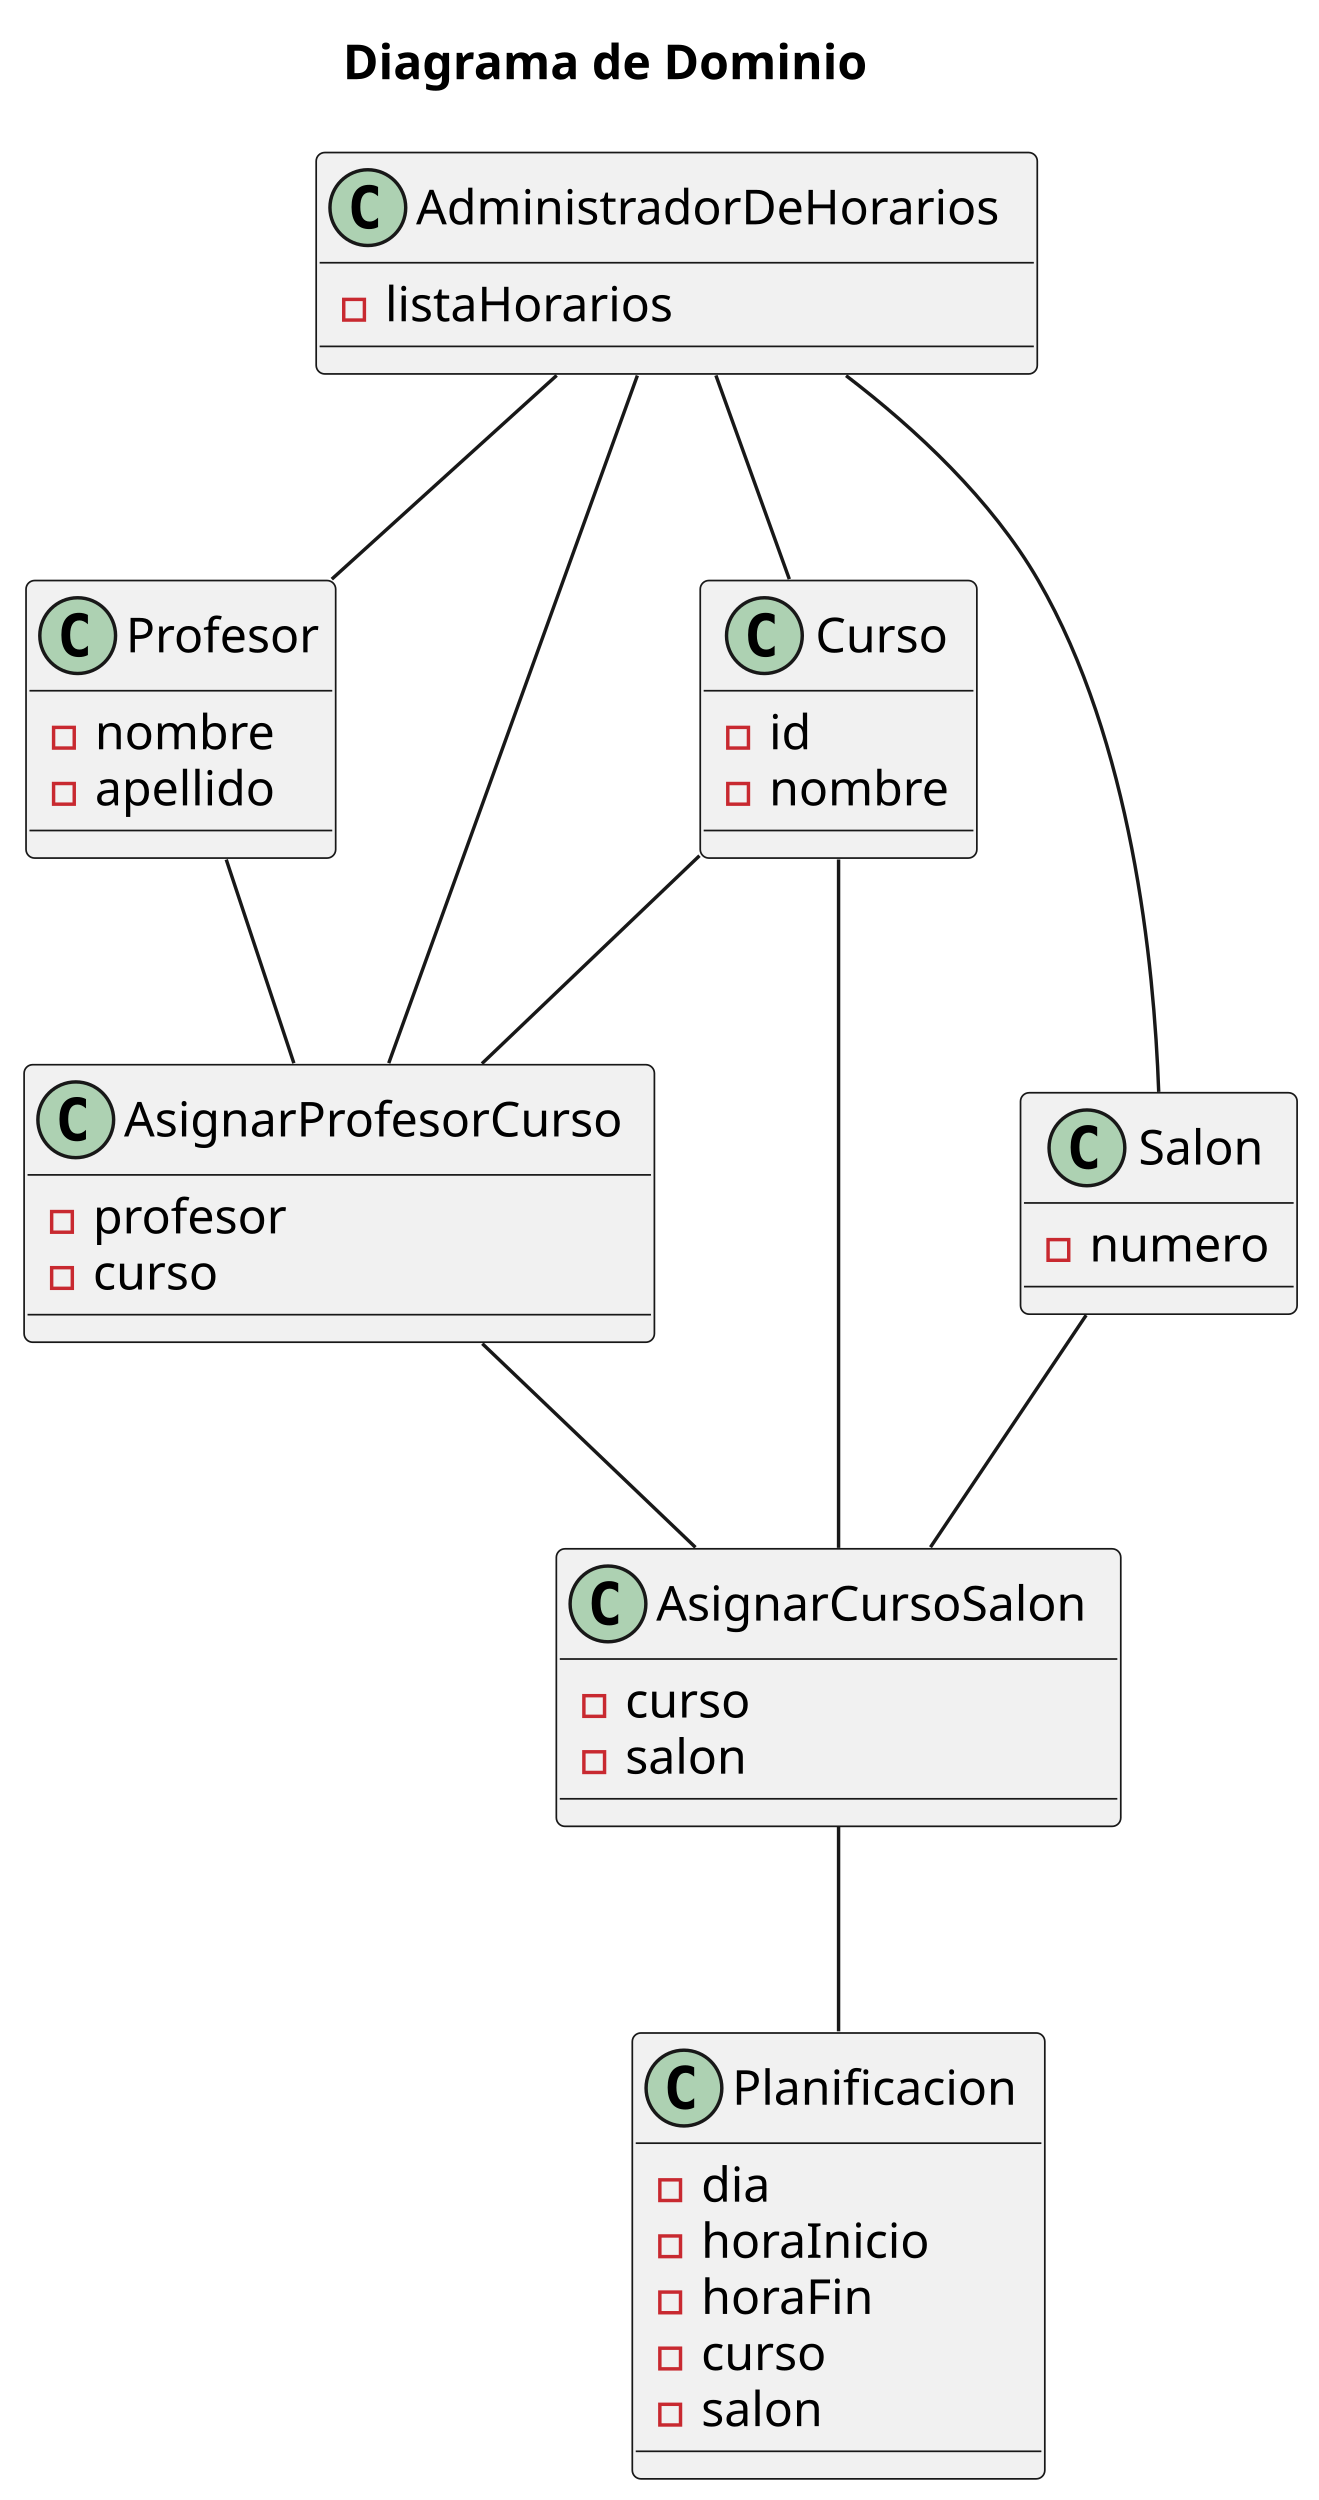
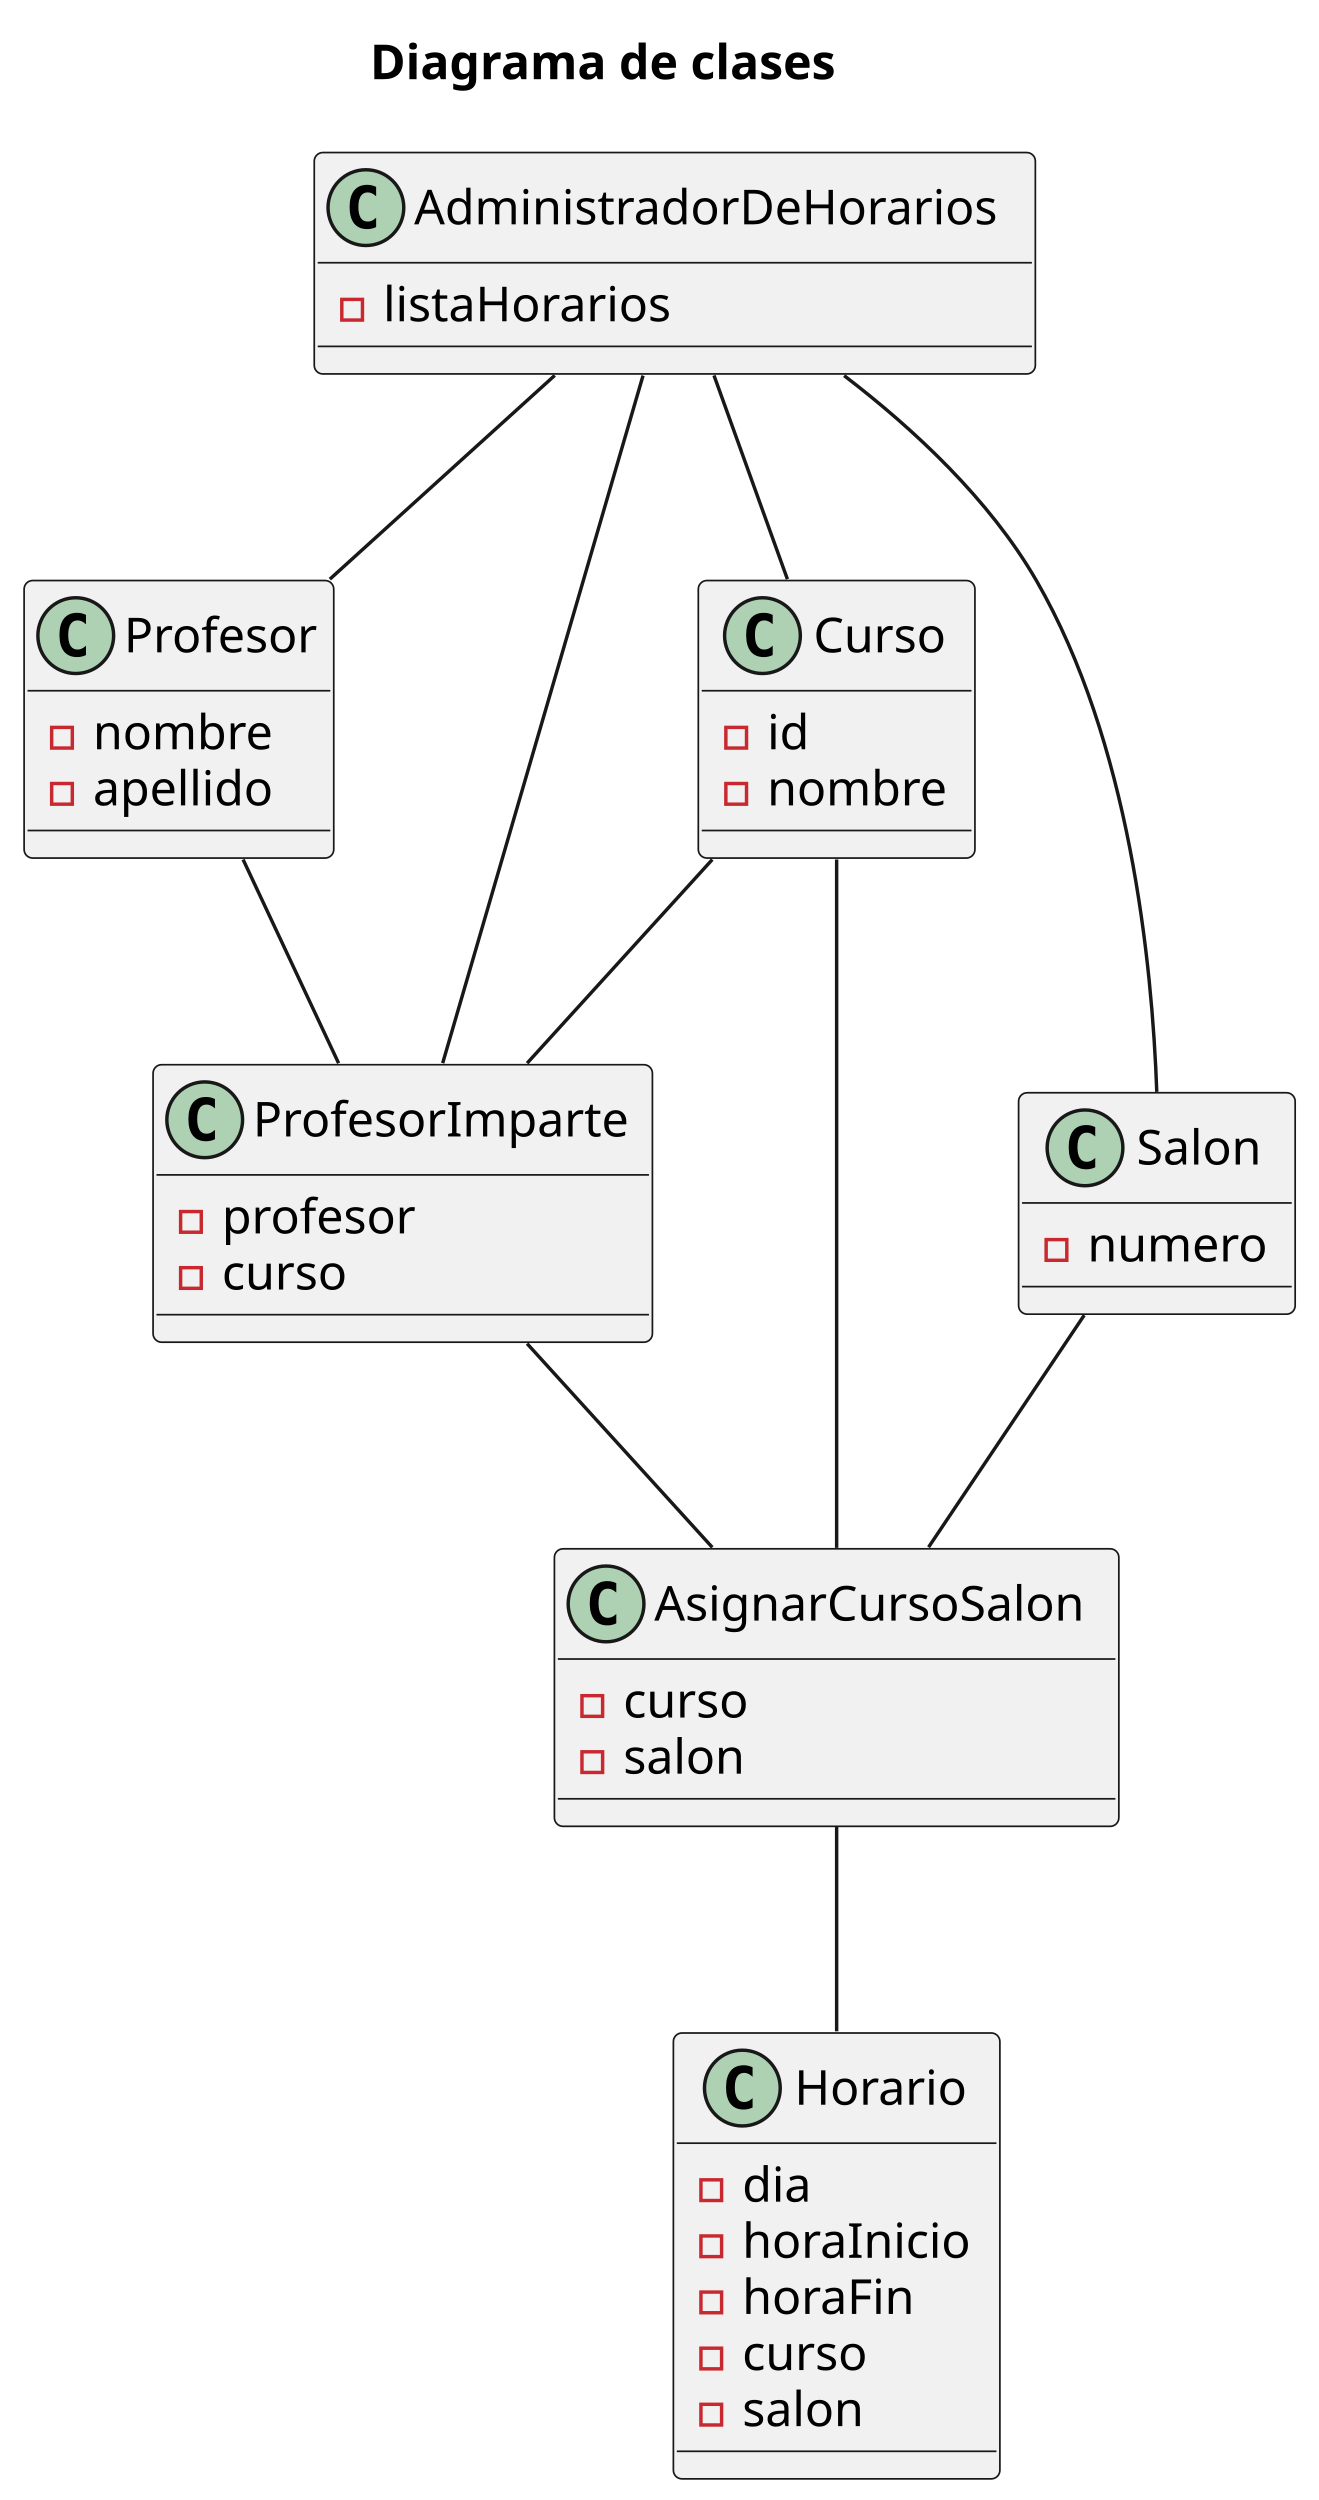
<svg xmlns="http://www.w3.org/2000/svg" contentStyleType="text/css" height="726px" preserveAspectRatio="none" style="width:383px;height:726px;background:#FFFFFF;" version="1.1" viewBox="0 0 383 726" width="383px" zoomAndPan="magnify">
  <defs />
  <g>
-     <text fill="#000000" font-family="sans-serif" font-size="14" font-weight="bold" lengthAdjust="spacing" textLength="170.55" x="99.564" y="22.995">Diagrama de Dominio</text>
+     <text fill="#000000" font-family="sans-serif" font-size="14" font-weight="bold" lengthAdjust="spacing" textLength="154.246" x="107.436" y="22.995">Diagrama de clases</text>
    <g id="elem_AdministradorDeHorarios">
-       <rect codeLine="3" fill="#F1F1F1" height="64.297" id="AdministradorDeHorarios" rx="2.5" ry="2.5" style="stroke:#181818;stroke-width:0.5;" width="209.406" x="91.82" y="44.297" />
-       <ellipse cx="106.82" cy="60.297" fill="#ADD1B2" rx="11" ry="11" style="stroke:#181818;stroke-width:1.0;" />
-       <path d="M109.789,65.938 Q109.211,66.234 108.57,66.375 Q107.929,66.531 107.226,66.531 Q104.726,66.531 103.398,64.891 Q102.086,63.234 102.086,60.109 Q102.086,56.984 103.398,55.328 Q104.726,53.672 107.226,53.672 Q107.929,53.672 108.57,53.828 Q109.226,53.984 109.789,54.281 L109.789,57 Q109.164,56.422 108.57,56.156 Q107.976,55.875 107.351,55.875 Q106.007,55.875 105.32,56.953 Q104.632,58.016 104.632,60.109 Q104.632,62.203 105.32,63.281 Q106.007,64.344 107.351,64.344 Q107.976,64.344 108.57,64.078 Q109.164,63.797 109.789,63.219 L109.789,65.938 Z " fill="#000000" />
-       <text fill="#000000" font-family="sans-serif" font-size="14" lengthAdjust="spacing" textLength="177.406" x="120.82" y="65.144">AdministradorDeHorarios</text>
-       <line style="stroke:#181818;stroke-width:0.5;" x1="92.82" x2="300.226" y1="76.297" y2="76.297" />
-       <rect fill="none" height="6" style="stroke:#C82930;stroke-width:1.0;" width="6" x="99.82" y="86.945" />
-       <text fill="#000000" font-family="sans-serif" font-size="14" lengthAdjust="spacing" textLength="88.074" x="111.82" y="93.292">listaHorarios</text>
-       <line style="stroke:#181818;stroke-width:0.5;" x1="92.82" x2="300.226" y1="100.594" y2="100.594" />
+       <rect codeLine="3" fill="#F1F1F1" height="64.297" id="AdministradorDeHorarios" rx="2.5" ry="2.5" style="stroke:#181818;stroke-width:0.5;" width="209.406" x="91.26" y="44.297" />
+       <ellipse cx="106.26" cy="60.297" fill="#ADD1B2" rx="11" ry="11" style="stroke:#181818;stroke-width:1.0;" />
+       <path d="M109.229,65.938 Q108.651,66.234 108.01,66.375 Q107.369,66.531 106.666,66.531 Q104.166,66.531 102.838,64.891 Q101.526,63.234 101.526,60.109 Q101.526,56.984 102.838,55.328 Q104.166,53.672 106.666,53.672 Q107.369,53.672 108.01,53.828 Q108.666,53.984 109.229,54.281 L109.229,57 Q108.604,56.422 108.01,56.156 Q107.416,55.875 106.791,55.875 Q105.448,55.875 104.76,56.953 Q104.073,58.016 104.073,60.109 Q104.073,62.203 104.76,63.281 Q105.448,64.344 106.791,64.344 Q107.416,64.344 108.01,64.078 Q108.604,63.797 109.229,63.219 L109.229,65.938 Z " fill="#000000" />
+       <text fill="#000000" font-family="sans-serif" font-size="14" lengthAdjust="spacing" textLength="177.406" x="120.26" y="65.144">AdministradorDeHorarios</text>
+       <line style="stroke:#181818;stroke-width:0.5;" x1="92.26" x2="299.666" y1="76.297" y2="76.297" />
+       <rect fill="none" height="6" style="stroke:#C82930;stroke-width:1.0;" width="6" x="99.26" y="86.945" />
+       <text fill="#000000" font-family="sans-serif" font-size="14" lengthAdjust="spacing" textLength="88.074" x="111.26" y="93.292">listaHorarios</text>
+       <line style="stroke:#181818;stroke-width:0.5;" x1="92.26" x2="299.666" y1="100.594" y2="100.594" />
    </g>
    <g id="elem_Profesor">
-       <rect codeLine="7" fill="#F1F1F1" height="80.594" id="Profesor" rx="2.5" ry="2.5" style="stroke:#181818;stroke-width:0.5;" width="89.921" x="7.56" y="168.587" />
-       <ellipse cx="22.56" cy="184.587" fill="#ADD1B2" rx="11" ry="11" style="stroke:#181818;stroke-width:1.0;" />
-       <path d="M25.529,190.227 Q24.951,190.524 24.31,190.665 Q23.669,190.821 22.966,190.821 Q20.466,190.821 19.138,189.181 Q17.826,187.524 17.826,184.399 Q17.826,181.274 19.138,179.618 Q20.466,177.962 22.966,177.962 Q23.669,177.962 24.31,178.118 Q24.966,178.274 25.529,178.571 L25.529,181.29 Q24.904,180.712 24.31,180.446 Q23.716,180.165 23.091,180.165 Q21.747,180.165 21.06,181.243 Q20.372,182.306 20.372,184.399 Q20.372,186.493 21.06,187.571 Q21.747,188.634 23.091,188.634 Q23.716,188.634 24.31,188.368 Q24.904,188.087 25.529,187.509 L25.529,190.227 Z " fill="#000000" />
-       <text fill="#000000" font-family="sans-serif" font-size="14" lengthAdjust="spacing" textLength="57.921" x="36.56" y="189.434">Profesor</text>
-       <line style="stroke:#181818;stroke-width:0.5;" x1="8.56" x2="96.481" y1="200.587" y2="200.587" />
-       <rect fill="none" height="6" style="stroke:#C82930;stroke-width:1.0;" width="6" x="15.56" y="211.235" />
-       <text fill="#000000" font-family="sans-serif" font-size="14" lengthAdjust="spacing" textLength="54.332" x="27.56" y="217.582">nombre</text>
-       <rect fill="none" height="6" style="stroke:#C82930;stroke-width:1.0;" width="6" x="15.56" y="227.532" />
-       <text fill="#000000" font-family="sans-serif" font-size="14" lengthAdjust="spacing" textLength="55.2" x="27.56" y="233.879">apellido</text>
-       <line style="stroke:#181818;stroke-width:0.5;" x1="8.56" x2="96.481" y1="241.181" y2="241.181" />
+       <rect codeLine="7" fill="#F1F1F1" height="80.594" id="Profesor" rx="2.5" ry="2.5" style="stroke:#181818;stroke-width:0.5;" width="89.921" x="7" y="168.587" />
+       <ellipse cx="22" cy="184.587" fill="#ADD1B2" rx="11" ry="11" style="stroke:#181818;stroke-width:1.0;" />
+       <path d="M24.969,190.227 Q24.391,190.524 23.75,190.665 Q23.109,190.821 22.406,190.821 Q19.906,190.821 18.578,189.181 Q17.266,187.524 17.266,184.399 Q17.266,181.274 18.578,179.618 Q19.906,177.962 22.406,177.962 Q23.109,177.962 23.75,178.118 Q24.406,178.274 24.969,178.571 L24.969,181.29 Q24.344,180.712 23.75,180.446 Q23.156,180.165 22.531,180.165 Q21.188,180.165 20.5,181.243 Q19.812,182.306 19.812,184.399 Q19.812,186.493 20.5,187.571 Q21.188,188.634 22.531,188.634 Q23.156,188.634 23.75,188.368 Q24.344,188.087 24.969,187.509 L24.969,190.227 Z " fill="#000000" />
+       <text fill="#000000" font-family="sans-serif" font-size="14" lengthAdjust="spacing" textLength="57.921" x="36" y="189.434">Profesor</text>
+       <line style="stroke:#181818;stroke-width:0.5;" x1="8" x2="95.921" y1="200.587" y2="200.587" />
+       <rect fill="none" height="6" style="stroke:#C82930;stroke-width:1.0;" width="6" x="15" y="211.235" />
+       <text fill="#000000" font-family="sans-serif" font-size="14" lengthAdjust="spacing" textLength="54.332" x="27" y="217.582">nombre</text>
+       <rect fill="none" height="6" style="stroke:#C82930;stroke-width:1.0;" width="6" x="15" y="227.532" />
+       <text fill="#000000" font-family="sans-serif" font-size="14" lengthAdjust="spacing" textLength="55.2" x="27" y="233.879">apellido</text>
+       <line style="stroke:#181818;stroke-width:0.5;" x1="8" x2="95.921" y1="241.181" y2="241.181" />
    </g>
    <g id="elem_Curso">
-       <rect codeLine="12" fill="#F1F1F1" height="80.594" id="Curso" rx="2.5" ry="2.5" style="stroke:#181818;stroke-width:0.5;" width="80.332" x="203.35" y="168.587" />
-       <ellipse cx="221.981" cy="184.587" fill="#ADD1B2" rx="11" ry="11" style="stroke:#181818;stroke-width:1.0;" />
-       <path d="M224.95,190.227 Q224.371,190.524 223.731,190.665 Q223.09,190.821 222.387,190.821 Q219.887,190.821 218.559,189.181 Q217.246,187.524 217.246,184.399 Q217.246,181.274 218.559,179.618 Q219.887,177.962 222.387,177.962 Q223.09,177.962 223.731,178.118 Q224.387,178.274 224.95,178.571 L224.95,181.29 Q224.325,180.712 223.731,180.446 Q223.137,180.165 222.512,180.165 Q221.168,180.165 220.481,181.243 Q219.793,182.306 219.793,184.399 Q219.793,186.493 220.481,187.571 Q221.168,188.634 222.512,188.634 Q223.137,188.634 223.731,188.368 Q224.325,188.087 224.95,187.509 L224.95,190.227 Z " fill="#000000" />
-       <text fill="#000000" font-family="sans-serif" font-size="14" lengthAdjust="spacing" textLength="40.264" x="236.788" y="189.434">Curso</text>
-       <line style="stroke:#181818;stroke-width:0.5;" x1="204.35" x2="282.682" y1="200.587" y2="200.587" />
-       <rect fill="none" height="6" style="stroke:#C82930;stroke-width:1.0;" width="6" x="211.35" y="211.235" />
-       <text fill="#000000" font-family="sans-serif" font-size="14" lengthAdjust="spacing" textLength="12.776" x="223.35" y="217.582">id</text>
-       <rect fill="none" height="6" style="stroke:#C82930;stroke-width:1.0;" width="6" x="211.35" y="227.532" />
-       <text fill="#000000" font-family="sans-serif" font-size="14" lengthAdjust="spacing" textLength="54.332" x="223.35" y="233.879">nombre</text>
-       <line style="stroke:#181818;stroke-width:0.5;" x1="204.35" x2="282.682" y1="241.181" y2="241.181" />
+       <rect codeLine="12" fill="#F1F1F1" height="80.594" id="Curso" rx="2.5" ry="2.5" style="stroke:#181818;stroke-width:0.5;" width="80.332" x="202.79" y="168.587" />
+       <ellipse cx="221.421" cy="184.587" fill="#ADD1B2" rx="11" ry="11" style="stroke:#181818;stroke-width:1.0;" />
+       <path d="M224.389,190.227 Q223.811,190.524 223.171,190.665 Q222.53,190.821 221.827,190.821 Q219.327,190.821 217.999,189.181 Q216.686,187.524 216.686,184.399 Q216.686,181.274 217.999,179.618 Q219.327,177.962 221.827,177.962 Q222.53,177.962 223.171,178.118 Q223.827,178.274 224.389,178.571 L224.389,181.29 Q223.764,180.712 223.171,180.446 Q222.577,180.165 221.952,180.165 Q220.608,180.165 219.921,181.243 Q219.233,182.306 219.233,184.399 Q219.233,186.493 219.921,187.571 Q220.608,188.634 221.952,188.634 Q222.577,188.634 223.171,188.368 Q223.764,188.087 224.389,187.509 L224.389,190.227 Z " fill="#000000" />
+       <text fill="#000000" font-family="sans-serif" font-size="14" lengthAdjust="spacing" textLength="40.264" x="236.228" y="189.434">Curso</text>
+       <line style="stroke:#181818;stroke-width:0.5;" x1="203.79" x2="282.122" y1="200.587" y2="200.587" />
+       <rect fill="none" height="6" style="stroke:#C82930;stroke-width:1.0;" width="6" x="210.79" y="211.235" />
+       <text fill="#000000" font-family="sans-serif" font-size="14" lengthAdjust="spacing" textLength="12.776" x="222.79" y="217.582">id</text>
+       <rect fill="none" height="6" style="stroke:#C82930;stroke-width:1.0;" width="6" x="210.79" y="227.532" />
+       <text fill="#000000" font-family="sans-serif" font-size="14" lengthAdjust="spacing" textLength="54.332" x="222.79" y="233.879">nombre</text>
+       <line style="stroke:#181818;stroke-width:0.5;" x1="203.79" x2="282.122" y1="241.181" y2="241.181" />
    </g>
    <g id="elem_Salon">
-       <rect codeLine="17" fill="#F1F1F1" height="64.297" id="Salon" rx="2.5" ry="2.5" style="stroke:#181818;stroke-width:0.5;" width="80.318" x="296.36" y="317.337" />
-       <ellipse cx="315.646" cy="333.337" fill="#ADD1B2" rx="11" ry="11" style="stroke:#181818;stroke-width:1.0;" />
-       <path d="M318.615,338.978 Q318.037,339.274 317.396,339.415 Q316.755,339.571 316.052,339.571 Q313.552,339.571 312.224,337.931 Q310.912,336.274 310.912,333.149 Q310.912,330.024 312.224,328.368 Q313.552,326.712 316.052,326.712 Q316.755,326.712 317.396,326.868 Q318.052,327.024 318.615,327.321 L318.615,330.04 Q317.99,329.462 317.396,329.196 Q316.802,328.915 316.177,328.915 Q314.834,328.915 314.146,329.993 Q313.459,331.056 313.459,333.149 Q313.459,335.243 314.146,336.321 Q314.834,337.384 316.177,337.384 Q316.802,337.384 317.396,337.118 Q317.99,336.837 318.615,336.259 L318.615,338.978 Z " fill="#000000" />
-       <text fill="#000000" font-family="sans-serif" font-size="14" lengthAdjust="spacing" textLength="38.794" x="330.598" y="338.184">Salon</text>
-       <line style="stroke:#181818;stroke-width:0.5;" x1="297.36" x2="375.678" y1="349.337" y2="349.337" />
-       <rect fill="none" height="6" style="stroke:#C82930;stroke-width:1.0;" width="6" x="304.36" y="359.985" />
-       <text fill="#000000" font-family="sans-serif" font-size="14" lengthAdjust="spacing" textLength="54.318" x="316.36" y="366.332">numero</text>
-       <line style="stroke:#181818;stroke-width:0.5;" x1="297.36" x2="375.678" y1="373.634" y2="373.634" />
+       <rect codeLine="17" fill="#F1F1F1" height="64.297" id="Salon" rx="2.5" ry="2.5" style="stroke:#181818;stroke-width:0.5;" width="80.318" x="295.8" y="317.337" />
+       <ellipse cx="315.086" cy="333.337" fill="#ADD1B2" rx="11" ry="11" style="stroke:#181818;stroke-width:1.0;" />
+       <path d="M318.055,338.978 Q317.477,339.274 316.836,339.415 Q316.195,339.571 315.492,339.571 Q312.992,339.571 311.664,337.931 Q310.352,336.274 310.352,333.149 Q310.352,330.024 311.664,328.368 Q312.992,326.712 315.492,326.712 Q316.195,326.712 316.836,326.868 Q317.492,327.024 318.055,327.321 L318.055,330.04 Q317.43,329.462 316.836,329.196 Q316.242,328.915 315.617,328.915 Q314.274,328.915 313.586,329.993 Q312.899,331.056 312.899,333.149 Q312.899,335.243 313.586,336.321 Q314.274,337.384 315.617,337.384 Q316.242,337.384 316.836,337.118 Q317.43,336.837 318.055,336.259 L318.055,338.978 Z " fill="#000000" />
+       <text fill="#000000" font-family="sans-serif" font-size="14" lengthAdjust="spacing" textLength="38.794" x="330.038" y="338.184">Salon</text>
+       <line style="stroke:#181818;stroke-width:0.5;" x1="296.8" x2="375.118" y1="349.337" y2="349.337" />
+       <rect fill="none" height="6" style="stroke:#C82930;stroke-width:1.0;" width="6" x="303.8" y="359.985" />
+       <text fill="#000000" font-family="sans-serif" font-size="14" lengthAdjust="spacing" textLength="54.318" x="315.8" y="366.332">numero</text>
+       <line style="stroke:#181818;stroke-width:0.5;" x1="296.8" x2="375.118" y1="373.634" y2="373.634" />
    </g>
-     <g id="elem_Planificacion">
-       <rect codeLine="21" fill="#F1F1F1" height="129.484" id="Planificacion" rx="2.5" ry="2.5" style="stroke:#181818;stroke-width:0.5;" width="119.794" x="183.62" y="590.377" />
-       <ellipse cx="198.62" cy="606.377" fill="#ADD1B2" rx="11" ry="11" style="stroke:#181818;stroke-width:1.0;" />
-       <path d="M201.589,612.018 Q201.011,612.314 200.37,612.455 Q199.729,612.611 199.026,612.611 Q196.526,612.611 195.198,610.971 Q193.886,609.314 193.886,606.189 Q193.886,603.064 195.198,601.408 Q196.526,599.752 199.026,599.752 Q199.729,599.752 200.37,599.908 Q201.026,600.064 201.589,600.361 L201.589,603.08 Q200.964,602.502 200.37,602.236 Q199.776,601.955 199.151,601.955 Q197.808,601.955 197.12,603.033 Q196.433,604.096 196.433,606.189 Q196.433,608.283 197.12,609.361 Q197.808,610.424 199.151,610.424 Q199.776,610.424 200.37,610.158 Q200.964,609.877 201.589,609.299 L201.589,612.018 Z " fill="#000000" />
-       <text fill="#000000" font-family="sans-serif" font-size="14" lengthAdjust="spacing" textLength="87.794" x="212.62" y="611.224">Planificacion</text>
-       <line style="stroke:#181818;stroke-width:0.5;" x1="184.62" x2="302.414" y1="622.377" y2="622.377" />
-       <rect fill="none" height="6" style="stroke:#C82930;stroke-width:1.0;" width="6" x="191.62" y="633.025" />
-       <text fill="#000000" font-family="sans-serif" font-size="14" lengthAdjust="spacing" textLength="21.355" x="203.62" y="639.372">dia</text>
-       <rect fill="none" height="6" style="stroke:#C82930;stroke-width:1.0;" width="6" x="191.62" y="649.322" />
-       <text fill="#000000" font-family="sans-serif" font-size="14" lengthAdjust="spacing" textLength="68.817" x="203.62" y="655.669">horaInicio</text>
-       <rect fill="none" height="6" style="stroke:#C82930;stroke-width:1.0;" width="6" x="191.62" y="665.619" />
-       <text fill="#000000" font-family="sans-serif" font-size="14" lengthAdjust="spacing" textLength="52.589" x="203.62" y="671.966">horaFin</text>
-       <rect fill="none" height="6" style="stroke:#C82930;stroke-width:1.0;" width="6" x="191.62" y="681.916" />
-       <text fill="#000000" font-family="sans-serif" font-size="14" lengthAdjust="spacing" textLength="38.185" x="203.62" y="688.263">curso</text>
-       <rect fill="none" height="6" style="stroke:#C82930;stroke-width:1.0;" width="6" x="191.62" y="698.213" />
-       <text fill="#000000" font-family="sans-serif" font-size="14" lengthAdjust="spacing" textLength="37.201" x="203.62" y="704.559">salon</text>
-       <line style="stroke:#181818;stroke-width:0.5;" x1="184.62" x2="302.414" y1="711.861" y2="711.861" />
+     <g id="elem_Horario">
+       <rect codeLine="21" fill="#F1F1F1" height="129.484" id="Horario" rx="2.5" ry="2.5" style="stroke:#181818;stroke-width:0.5;" width="94.817" x="195.55" y="590.377" />
+       <ellipse cx="215.58" cy="606.377" fill="#ADD1B2" rx="11" ry="11" style="stroke:#181818;stroke-width:1.0;" />
+       <path d="M218.549,612.018 Q217.971,612.314 217.33,612.455 Q216.69,612.611 215.987,612.611 Q213.487,612.611 212.159,610.971 Q210.846,609.314 210.846,606.189 Q210.846,603.064 212.159,601.408 Q213.487,599.752 215.987,599.752 Q216.69,599.752 217.33,599.908 Q217.987,600.064 218.549,600.361 L218.549,603.08 Q217.924,602.502 217.33,602.236 Q216.737,601.955 216.112,601.955 Q214.768,601.955 214.08,603.033 Q213.393,604.096 213.393,606.189 Q213.393,608.283 214.08,609.361 Q214.768,610.424 216.112,610.424 Q216.737,610.424 217.33,610.158 Q217.924,609.877 218.549,609.299 L218.549,612.018 Z " fill="#000000" />
+       <text fill="#000000" font-family="sans-serif" font-size="14" lengthAdjust="spacing" textLength="51.639" x="230.698" y="611.224">Horario</text>
+       <line style="stroke:#181818;stroke-width:0.5;" x1="196.55" x2="289.367" y1="622.377" y2="622.377" />
+       <rect fill="none" height="6" style="stroke:#C82930;stroke-width:1.0;" width="6" x="203.55" y="633.025" />
+       <text fill="#000000" font-family="sans-serif" font-size="14" lengthAdjust="spacing" textLength="21.355" x="215.55" y="639.372">dia</text>
+       <rect fill="none" height="6" style="stroke:#C82930;stroke-width:1.0;" width="6" x="203.55" y="649.322" />
+       <text fill="#000000" font-family="sans-serif" font-size="14" lengthAdjust="spacing" textLength="68.817" x="215.55" y="655.669">horaInicio</text>
+       <rect fill="none" height="6" style="stroke:#C82930;stroke-width:1.0;" width="6" x="203.55" y="665.619" />
+       <text fill="#000000" font-family="sans-serif" font-size="14" lengthAdjust="spacing" textLength="52.589" x="215.55" y="671.966">horaFin</text>
+       <rect fill="none" height="6" style="stroke:#C82930;stroke-width:1.0;" width="6" x="203.55" y="681.916" />
+       <text fill="#000000" font-family="sans-serif" font-size="14" lengthAdjust="spacing" textLength="38.185" x="215.55" y="688.263">curso</text>
+       <rect fill="none" height="6" style="stroke:#C82930;stroke-width:1.0;" width="6" x="203.55" y="698.213" />
+       <text fill="#000000" font-family="sans-serif" font-size="14" lengthAdjust="spacing" textLength="37.201" x="215.55" y="704.559">salon</text>
+       <line style="stroke:#181818;stroke-width:0.5;" x1="196.55" x2="289.367" y1="711.861" y2="711.861" />
    </g>
-     <g id="elem_AsignarProfesorCurso">
-       <rect codeLine="29" fill="#F1F1F1" height="80.594" id="AsignarProfesorCurso" rx="2.5" ry="2.5" style="stroke:#181818;stroke-width:0.5;" width="183.04" x="7" y="309.187" />
-       <ellipse cx="22" cy="325.187" fill="#ADD1B2" rx="11" ry="11" style="stroke:#181818;stroke-width:1.0;" />
-       <path d="M24.969,330.827 Q24.391,331.124 23.75,331.265 Q23.109,331.421 22.406,331.421 Q19.906,331.421 18.578,329.781 Q17.266,328.124 17.266,324.999 Q17.266,321.874 18.578,320.218 Q19.906,318.562 22.406,318.562 Q23.109,318.562 23.75,318.718 Q24.406,318.874 24.969,319.171 L24.969,321.89 Q24.344,321.312 23.75,321.046 Q23.156,320.765 22.531,320.765 Q21.188,320.765 20.5,321.843 Q19.812,322.906 19.812,324.999 Q19.812,327.093 20.5,328.171 Q21.188,329.234 22.531,329.234 Q23.156,329.234 23.75,328.968 Q24.344,328.687 24.969,328.109 L24.969,330.827 Z " fill="#000000" />
-       <text fill="#000000" font-family="sans-serif" font-size="14" lengthAdjust="spacing" textLength="151.04" x="36" y="330.034">AsignarProfesorCurso</text>
-       <line style="stroke:#181818;stroke-width:0.5;" x1="8" x2="189.04" y1="341.187" y2="341.187" />
-       <rect fill="none" height="6" style="stroke:#C82930;stroke-width:1.0;" width="6" x="15" y="351.835" />
-       <text fill="#000000" font-family="sans-serif" font-size="14" lengthAdjust="spacing" textLength="58.365" x="27" y="358.182">profesor</text>
-       <rect fill="none" height="6" style="stroke:#C82930;stroke-width:1.0;" width="6" x="15" y="368.132" />
-       <text fill="#000000" font-family="sans-serif" font-size="14" lengthAdjust="spacing" textLength="38.185" x="27" y="374.479">curso</text>
-       <line style="stroke:#181818;stroke-width:0.5;" x1="8" x2="189.04" y1="381.781" y2="381.781" />
+     <g id="elem_ProfesorImparte">
+       <rect codeLine="29" fill="#F1F1F1" height="80.594" id="ProfesorImparte" rx="2.5" ry="2.5" style="stroke:#181818;stroke-width:0.5;" width="145.012" x="44.45" y="309.187" />
+       <ellipse cx="59.45" cy="325.187" fill="#ADD1B2" rx="11" ry="11" style="stroke:#181818;stroke-width:1.0;" />
+       <path d="M62.419,330.827 Q61.841,331.124 61.2,331.265 Q60.559,331.421 59.856,331.421 Q57.356,331.421 56.028,329.781 Q54.716,328.124 54.716,324.999 Q54.716,321.874 56.028,320.218 Q57.356,318.562 59.856,318.562 Q60.559,318.562 61.2,318.718 Q61.856,318.874 62.419,319.171 L62.419,321.89 Q61.794,321.312 61.2,321.046 Q60.606,320.765 59.981,320.765 Q58.638,320.765 57.95,321.843 Q57.263,322.906 57.263,324.999 Q57.263,327.093 57.95,328.171 Q58.638,329.234 59.981,329.234 Q60.606,329.234 61.2,328.968 Q61.794,328.687 62.419,328.109 L62.419,330.827 Z " fill="#000000" />
+       <text fill="#000000" font-family="sans-serif" font-size="14" lengthAdjust="spacing" textLength="113.012" x="73.45" y="330.034">ProfesorImparte</text>
+       <line style="stroke:#181818;stroke-width:0.5;" x1="45.45" x2="188.462" y1="341.187" y2="341.187" />
+       <rect fill="none" height="6" style="stroke:#C82930;stroke-width:1.0;" width="6" x="52.45" y="351.835" />
+       <text fill="#000000" font-family="sans-serif" font-size="14" lengthAdjust="spacing" textLength="58.365" x="64.45" y="358.182">profesor</text>
+       <rect fill="none" height="6" style="stroke:#C82930;stroke-width:1.0;" width="6" x="52.45" y="368.132" />
+       <text fill="#000000" font-family="sans-serif" font-size="14" lengthAdjust="spacing" textLength="38.185" x="64.45" y="374.479">curso</text>
+       <line style="stroke:#181818;stroke-width:0.5;" x1="45.45" x2="188.462" y1="381.781" y2="381.781" />
    </g>
    <g id="elem_AsignarCursoSalon">
-       <rect codeLine="34" fill="#F1F1F1" height="80.594" id="AsignarCursoSalon" rx="2.5" ry="2.5" style="stroke:#181818;stroke-width:0.5;" width="163.913" x="161.56" y="449.777" />
-       <ellipse cx="176.56" cy="465.777" fill="#ADD1B2" rx="11" ry="11" style="stroke:#181818;stroke-width:1.0;" />
-       <path d="M179.529,471.418 Q178.951,471.714 178.31,471.855 Q177.669,472.011 176.966,472.011 Q174.466,472.011 173.138,470.371 Q171.826,468.714 171.826,465.589 Q171.826,462.464 173.138,460.808 Q174.466,459.152 176.966,459.152 Q177.669,459.152 178.31,459.308 Q178.966,459.464 179.529,459.761 L179.529,462.48 Q178.904,461.902 178.31,461.636 Q177.716,461.355 177.091,461.355 Q175.748,461.355 175.06,462.433 Q174.373,463.496 174.373,465.589 Q174.373,467.683 175.06,468.761 Q175.748,469.824 177.091,469.824 Q177.716,469.824 178.31,469.558 Q178.904,469.277 179.529,468.699 L179.529,471.418 Z " fill="#000000" />
-       <text fill="#000000" font-family="sans-serif" font-size="14" lengthAdjust="spacing" textLength="131.913" x="190.56" y="470.624">AsignarCursoSalon</text>
-       <line style="stroke:#181818;stroke-width:0.5;" x1="162.56" x2="324.473" y1="481.777" y2="481.777" />
-       <rect fill="none" height="6" style="stroke:#C82930;stroke-width:1.0;" width="6" x="169.56" y="492.425" />
-       <text fill="#000000" font-family="sans-serif" font-size="14" lengthAdjust="spacing" textLength="38.185" x="181.56" y="498.772">curso</text>
-       <rect fill="none" height="6" style="stroke:#C82930;stroke-width:1.0;" width="6" x="169.56" y="508.722" />
-       <text fill="#000000" font-family="sans-serif" font-size="14" lengthAdjust="spacing" textLength="37.201" x="181.56" y="515.069">salon</text>
-       <line style="stroke:#181818;stroke-width:0.5;" x1="162.56" x2="324.473" y1="522.371" y2="522.371" />
+       <rect codeLine="34" fill="#F1F1F1" height="80.594" id="AsignarCursoSalon" rx="2.5" ry="2.5" style="stroke:#181818;stroke-width:0.5;" width="163.913" x="161" y="449.777" />
+       <ellipse cx="176" cy="465.777" fill="#ADD1B2" rx="11" ry="11" style="stroke:#181818;stroke-width:1.0;" />
+       <path d="M178.969,471.418 Q178.391,471.714 177.75,471.855 Q177.109,472.011 176.406,472.011 Q173.906,472.011 172.578,470.371 Q171.266,468.714 171.266,465.589 Q171.266,462.464 172.578,460.808 Q173.906,459.152 176.406,459.152 Q177.109,459.152 177.75,459.308 Q178.406,459.464 178.969,459.761 L178.969,462.48 Q178.344,461.902 177.75,461.636 Q177.156,461.355 176.531,461.355 Q175.188,461.355 174.5,462.433 Q173.812,463.496 173.812,465.589 Q173.812,467.683 174.5,468.761 Q175.188,469.824 176.531,469.824 Q177.156,469.824 177.75,469.558 Q178.344,469.277 178.969,468.699 L178.969,471.418 Z " fill="#000000" />
+       <text fill="#000000" font-family="sans-serif" font-size="14" lengthAdjust="spacing" textLength="131.913" x="190" y="470.624">AsignarCursoSalon</text>
+       <line style="stroke:#181818;stroke-width:0.5;" x1="162" x2="323.913" y1="481.777" y2="481.777" />
+       <rect fill="none" height="6" style="stroke:#C82930;stroke-width:1.0;" width="6" x="169" y="492.425" />
+       <text fill="#000000" font-family="sans-serif" font-size="14" lengthAdjust="spacing" textLength="38.185" x="181" y="498.772">curso</text>
+       <rect fill="none" height="6" style="stroke:#C82930;stroke-width:1.0;" width="6" x="169" y="508.722" />
+       <text fill="#000000" font-family="sans-serif" font-size="14" lengthAdjust="spacing" textLength="37.201" x="181" y="515.069">salon</text>
+       <line style="stroke:#181818;stroke-width:0.5;" x1="162" x2="323.913" y1="522.371" y2="522.371" />
    </g>
    <g id="link_AdministradorDeHorarios_Profesor">
-       <path codeLine="39" d="M161.66,109.017 C142.02,126.817 117.29,149.207 96.35,168.187 " fill="none" id="AdministradorDeHorarios-Profesor" style="stroke:#181818;stroke-width:1.0;" />
+       <path codeLine="39" d="M161.1,109.017 C141.46,126.817 116.73,149.207 95.79,168.187 " fill="none" id="AdministradorDeHorarios-Profesor" style="stroke:#181818;stroke-width:1.0;" />
    </g>
    <g id="link_AdministradorDeHorarios_Curso">
-       <path codeLine="40" d="M207.9,109.017 C214.31,126.817 222.38,149.207 229.22,168.187 " fill="none" id="AdministradorDeHorarios-Curso" style="stroke:#181818;stroke-width:1.0;" />
+       <path codeLine="40" d="M207.34,109.017 C213.75,126.817 221.82,149.207 228.66,168.187 " fill="none" id="AdministradorDeHorarios-Curso" style="stroke:#181818;stroke-width:1.0;" />
    </g>
    <g id="link_AdministradorDeHorarios_Salon">
-       <path codeLine="41" d="M245.7,109.087 C266.01,124.627 287.93,145.077 301.52,168.587 C328.58,215.417 335.14,279.387 336.49,317.077 " fill="none" id="AdministradorDeHorarios-Salon" style="stroke:#181818;stroke-width:1.0;" />
+       <path codeLine="41" d="M245.14,109.087 C265.45,124.627 287.37,145.077 300.96,168.587 C328.02,215.417 334.58,279.387 335.93,317.077 " fill="none" id="AdministradorDeHorarios-Salon" style="stroke:#181818;stroke-width:1.0;" />
    </g>
-     <g id="link_AdministradorDeHorarios_AsignarProfesorCurso">
-       <path codeLine="43" d="M185.09,109.067 C167.16,158.637 132.48,254.567 112.89,308.737 " fill="none" id="AdministradorDeHorarios-AsignarProfesorCurso" style="stroke:#181818;stroke-width:1.0;" />
+     <g id="link_AdministradorDeHorarios_ProfesorImparte">
+       <path codeLine="43" d="M186.74,109.067 C172.29,158.637 144.33,254.567 128.55,308.737 " fill="none" id="AdministradorDeHorarios-ProfesorImparte" style="stroke:#181818;stroke-width:1.0;" />
    </g>
-     <g id="link_AsignarProfesorCurso_AsignarCursoSalon">
-       <path codeLine="44" d="M140.07,390.197 C159.49,408.757 182.55,430.797 201.96,449.357 " fill="none" id="AsignarProfesorCurso-AsignarCursoSalon" style="stroke:#181818;stroke-width:1.0;" />
+     <g id="link_ProfesorImparte_AsignarCursoSalon">
+       <path codeLine="44" d="M153.07,390.197 C169.94,408.757 189.98,430.797 206.85,449.357 " fill="none" id="ProfesorImparte-AsignarCursoSalon" style="stroke:#181818;stroke-width:1.0;" />
    </g>
-     <g id="link_AsignarCursoSalon_Planificacion">
-       <path codeLine="45" d="M243.52,530.547 C243.52,548.357 243.52,569.857 243.52,589.897 " fill="none" id="AsignarCursoSalon-Planificacion" style="stroke:#181818;stroke-width:1.0;" />
+     <g id="link_AsignarCursoSalon_Horario">
+       <path codeLine="45" d="M242.96,530.547 C242.96,548.357 242.96,569.857 242.96,589.897 " fill="none" id="AsignarCursoSalon-Horario" style="stroke:#181818;stroke-width:1.0;" />
    </g>
-     <g id="link_Profesor_AsignarProfesorCurso">
-       <path codeLine="47" d="M65.7,249.607 C71.86,268.157 79.18,290.207 85.34,308.757 " fill="none" id="Profesor-AsignarProfesorCurso" style="stroke:#181818;stroke-width:1.0;" />
+     <g id="link_Profesor_ProfesorImparte">
+       <path codeLine="47" d="M70.59,249.607 C79.29,268.157 89.63,290.207 98.33,308.757 " fill="none" id="Profesor-ProfesorImparte" style="stroke:#181818;stroke-width:1.0;" />
    </g>
-     <g id="link_Curso_AsignarProfesorCurso">
-       <path codeLine="48" d="M203.13,248.497 C183.44,267.317 159.78,289.927 139.95,308.877 " fill="none" id="Curso-AsignarProfesorCurso" style="stroke:#181818;stroke-width:1.0;" />
+     <g id="link_Curso_ProfesorImparte">
+       <path codeLine="48" d="M206.85,249.607 C189.98,268.157 169.94,290.207 153.07,308.757 " fill="none" id="Curso-ProfesorImparte" style="stroke:#181818;stroke-width:1.0;" />
    </g>
    <g id="link_Curso_AsignarCursoSalon">
-       <path codeLine="49" d="M243.52,249.597 C243.52,302.737 243.52,396.437 243.52,449.507 " fill="none" id="Curso-AsignarCursoSalon" style="stroke:#181818;stroke-width:1.0;" />
+       <path codeLine="49" d="M242.96,249.597 C242.96,302.737 242.96,396.437 242.96,449.507 " fill="none" id="Curso-AsignarCursoSalon" style="stroke:#181818;stroke-width:1.0;" />
    </g>
    <g id="link_Salon_AsignarCursoSalon">
-       <path codeLine="50" d="M315.42,381.927 C302.02,401.897 284.56,427.907 270.21,449.307 " fill="none" id="Salon-AsignarCursoSalon" style="stroke:#181818;stroke-width:1.0;" />
+       <path codeLine="50" d="M314.86,381.927 C301.46,401.897 284,427.907 269.65,449.307 " fill="none" id="Salon-AsignarCursoSalon" style="stroke:#181818;stroke-width:1.0;" />
    </g>
  </g>
</svg>
